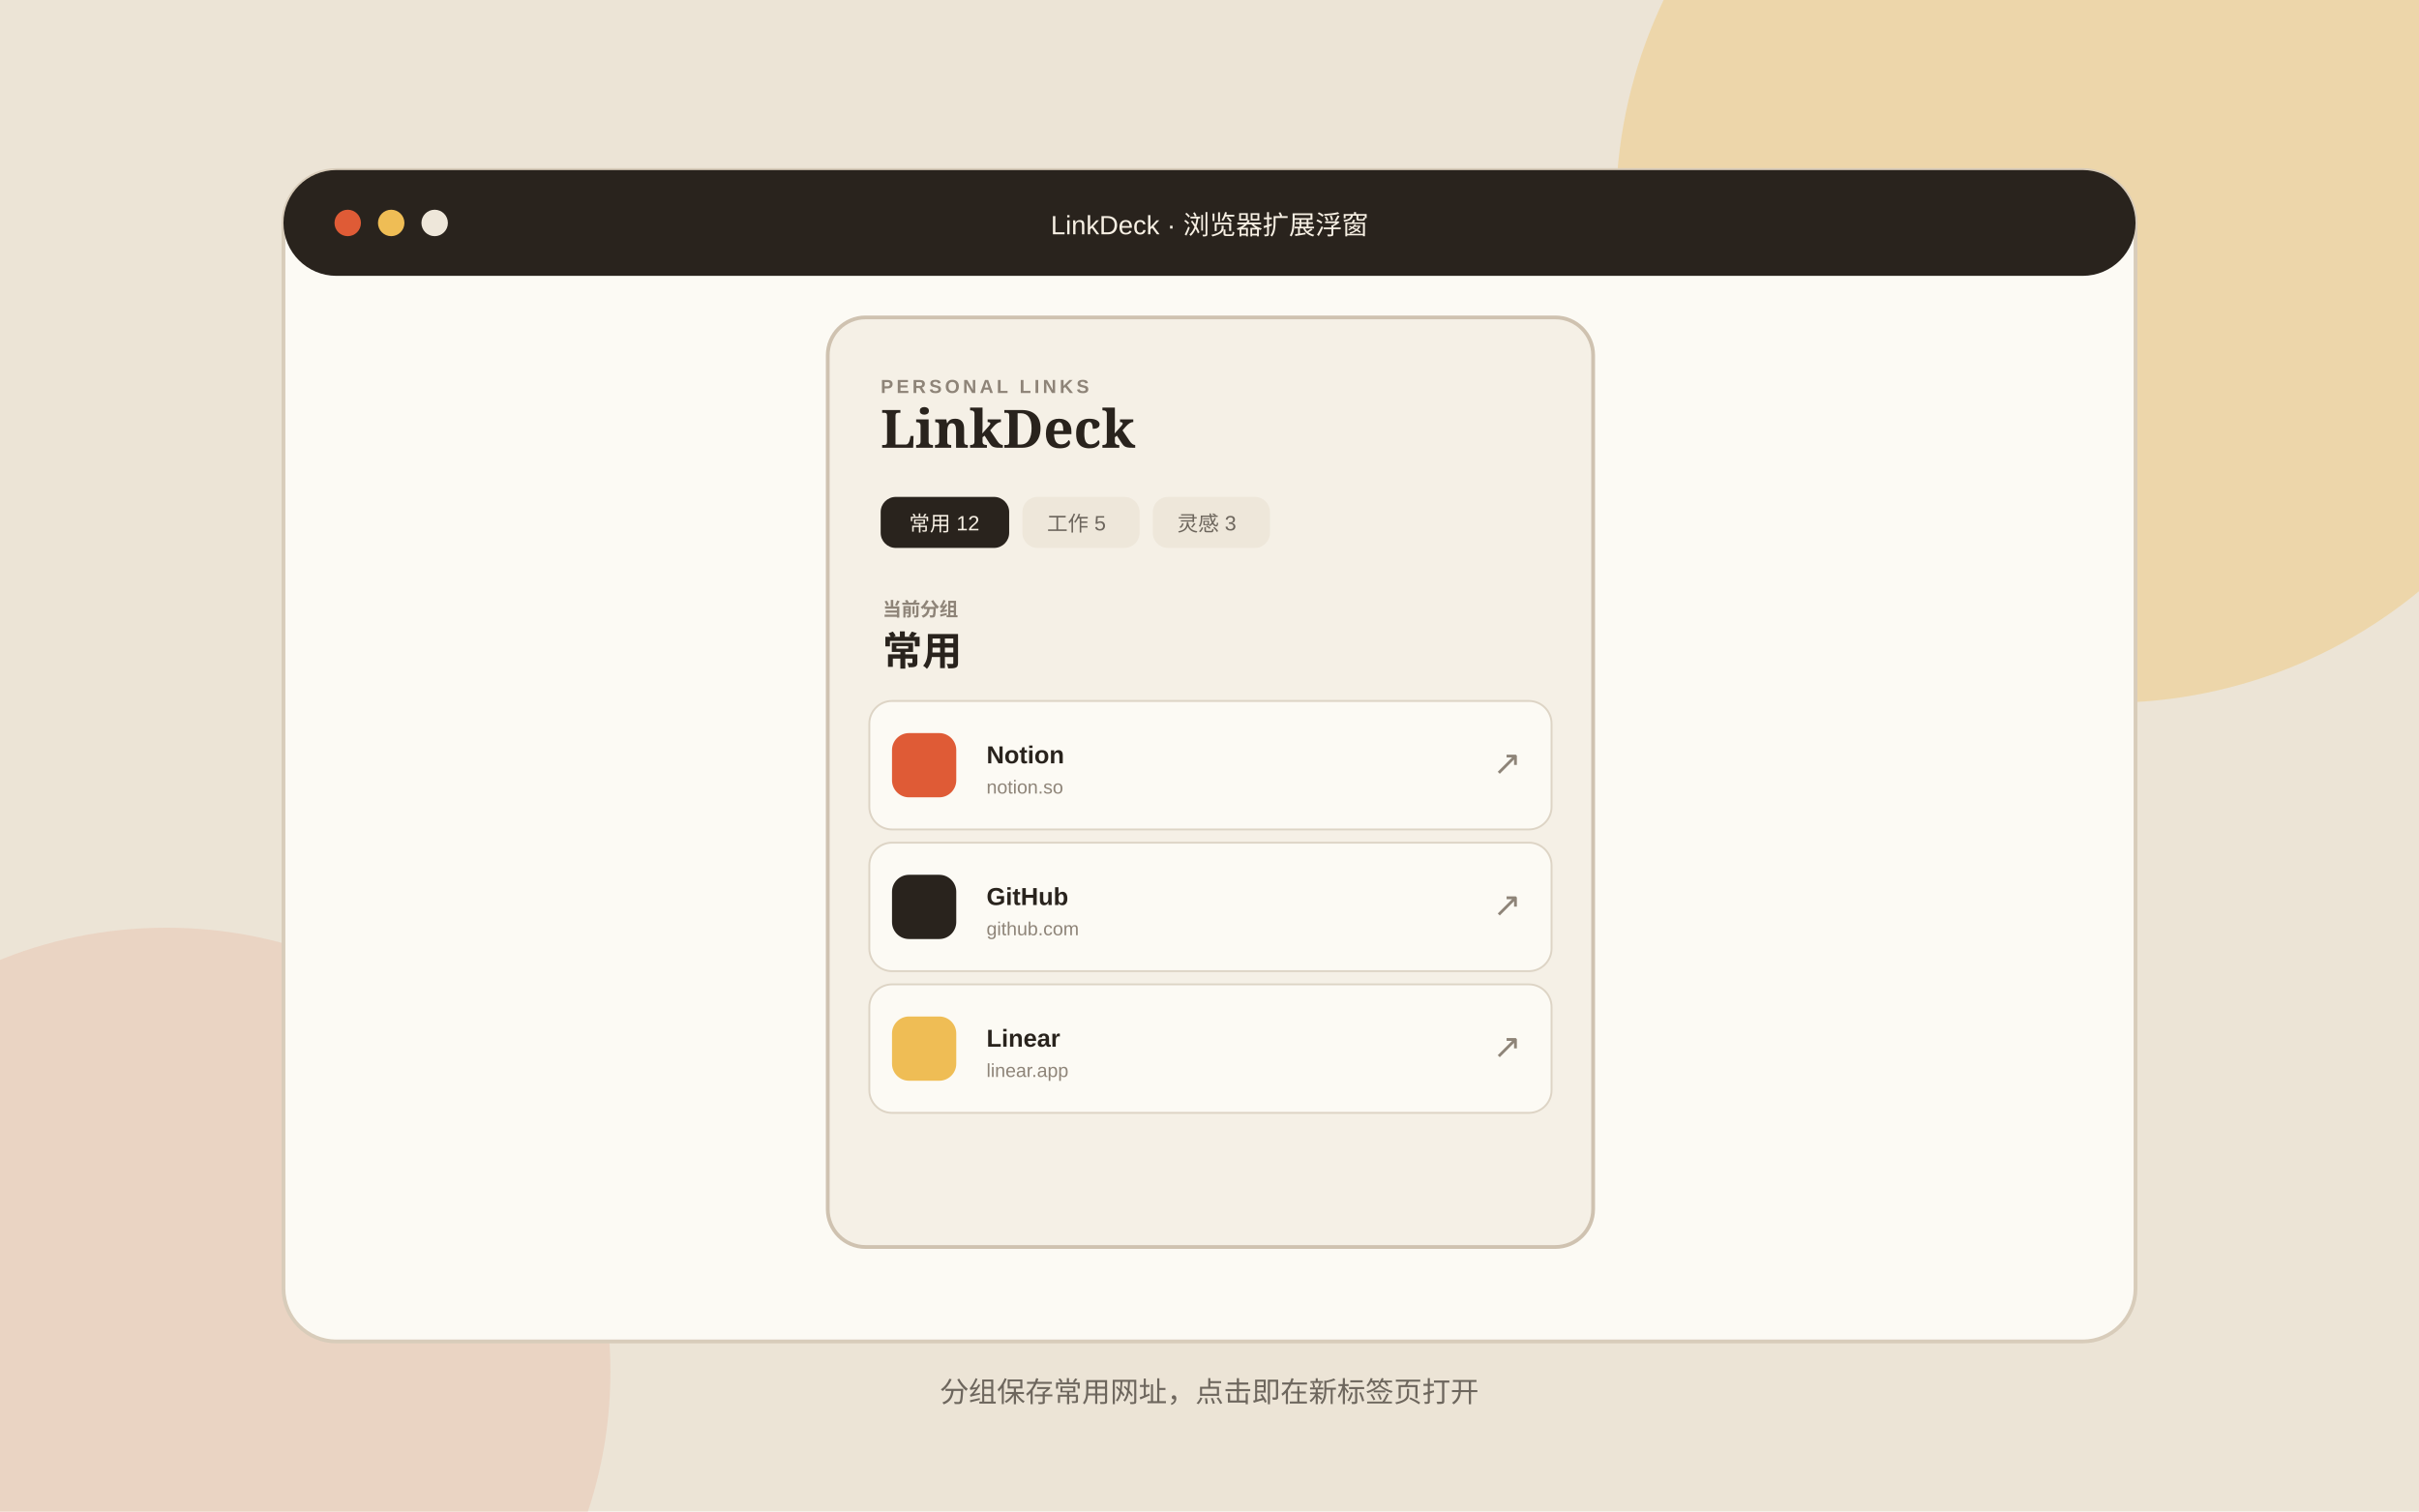
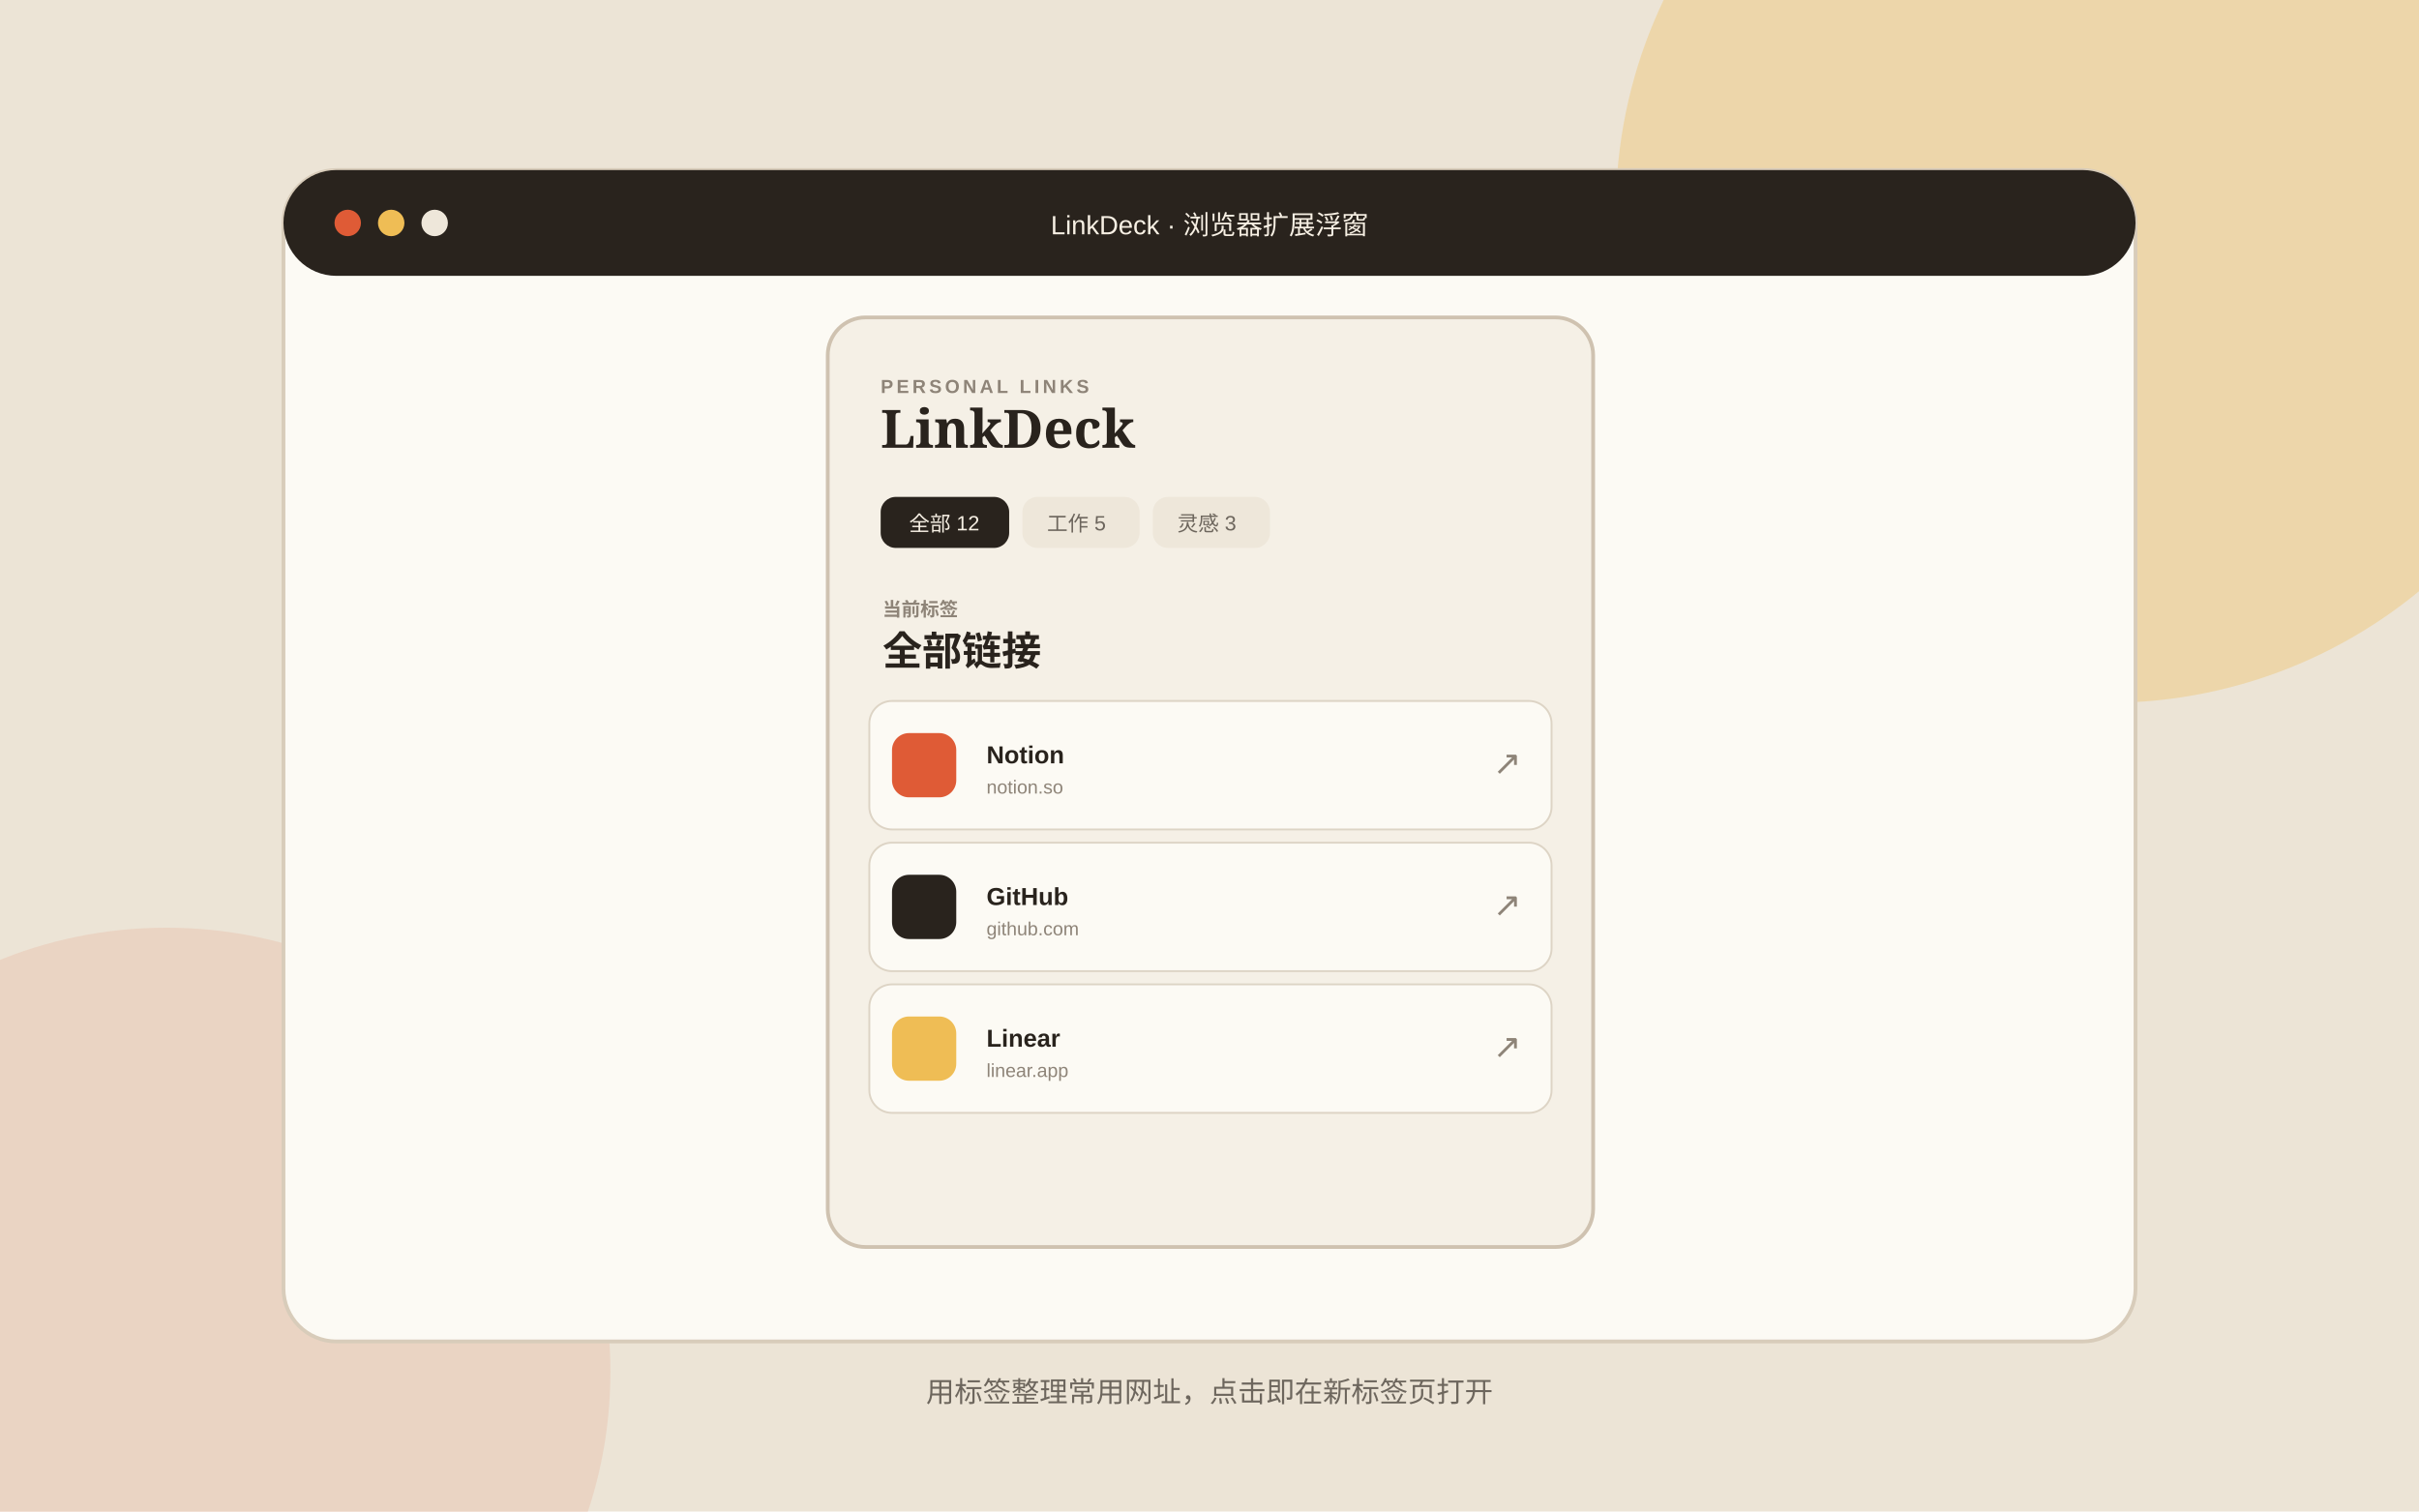
<svg xmlns="http://www.w3.org/2000/svg" width="1280" height="800" viewBox="0 0 1280 800">
  <rect width="1280" height="800" fill="#ECE4D6" />
  <circle cx="1115" cy="112" r="260" fill="#EFBD55" opacity=".34" />
  <circle cx="88" cy="726" r="235" fill="#DF5B36" opacity=".12" />
  <rect x="150" y="90" width="980" height="620" rx="28" fill="#FCFAF4" stroke="#D8CCBA" stroke-width="2" />
  <rect x="150" y="90" width="980" height="56" rx="28" fill="#29231D" />
  <circle cx="184" cy="118" r="7" fill="#DF5B36" />
  <circle cx="207" cy="118" r="7" fill="#EFBD55" />
  <circle cx="230" cy="118" r="7" fill="#EEE7DA" />
  <text x="640" y="124" fill="#F7F0E4" font-family="Arial, sans-serif" font-size="14" text-anchor="middle">LinkDeck · 浏览器扩展浮窗</text>
  <g transform="translate(438 168)">
    <rect width="405" height="492" rx="20" fill="#F5F0E6" stroke="#CFC2B0" stroke-width="2" />
    <text x="28" y="40" fill="#8E8478" font-family="Arial, sans-serif" font-size="10" font-weight="700" letter-spacing="1.7">PERSONAL LINKS</text>
    <text x="28" y="69" fill="#29231D" font-family="Georgia, serif" font-size="28" font-weight="700">LinkDeck</text>
    <rect x="28" y="95" width="68" height="27" rx="8" fill="#29231D" />
-     <text x="43" y="113" fill="#F7F0E4" font-family="Arial, sans-serif" font-size="11">常用 12</text>
+     <text x="43" y="113" fill="#F7F0E4" font-family="Arial, sans-serif" font-size="11">全部 12</text>
    <rect x="103" y="95" width="62" height="27" rx="8" fill="#EEE7DA" />
    <text x="116" y="113" fill="#6D665D" font-family="Arial, sans-serif" font-size="11">工作 5</text>
    <rect x="172" y="95" width="62" height="27" rx="8" fill="#EEE7DA" />
    <text x="185" y="113" fill="#6D665D" font-family="Arial, sans-serif" font-size="11">灵感 3</text>
-     <text x="29" y="158" fill="#8E8478" font-family="Arial, sans-serif" font-size="10" font-weight="700">当前分组</text>
-     <text x="29" y="184" fill="#29231D" font-family="Georgia, serif" font-size="21" font-weight="700">常用</text>
+     <text x="29" y="158" fill="#8E8478" font-family="Arial, sans-serif" font-size="10" font-weight="700">当前标签</text>
+     <text x="29" y="184" fill="#29231D" font-family="Georgia, serif" font-size="21" font-weight="700">全部链接</text>
    <g transform="translate(22 203)">
      <rect width="361" height="68" rx="12" fill="#FCFAF4" stroke="#DDD4C5" />
      <rect x="12" y="17" width="34" height="34" rx="9" fill="#DF5B36" />
      <text x="62" y="33" fill="#29231D" font-family="Arial, sans-serif" font-size="13" font-weight="700">Notion</text>
      <text x="62" y="49" fill="#8E8478" font-family="Arial, sans-serif" font-size="10">notion.so</text>
      <text x="330" y="39" fill="#8E8478" font-family="Arial, sans-serif" font-size="18">↗</text>
    </g>
    <g transform="translate(22 278)">
      <rect width="361" height="68" rx="12" fill="#FCFAF4" stroke="#DDD4C5" />
      <rect x="12" y="17" width="34" height="34" rx="9" fill="#29231D" />
      <text x="62" y="33" fill="#29231D" font-family="Arial, sans-serif" font-size="13" font-weight="700">GitHub</text>
      <text x="62" y="49" fill="#8E8478" font-family="Arial, sans-serif" font-size="10">github.com</text>
      <text x="330" y="39" fill="#8E8478" font-family="Arial, sans-serif" font-size="18">↗</text>
    </g>
    <g transform="translate(22 353)">
      <rect width="361" height="68" rx="12" fill="#FCFAF4" stroke="#DDD4C5" />
      <rect x="12" y="17" width="34" height="34" rx="9" fill="#EFBD55" />
      <text x="62" y="33" fill="#29231D" font-family="Arial, sans-serif" font-size="13" font-weight="700">Linear</text>
      <text x="62" y="49" fill="#8E8478" font-family="Arial, sans-serif" font-size="10">linear.app</text>
      <text x="330" y="39" fill="#8E8478" font-family="Arial, sans-serif" font-size="18">↗</text>
    </g>
  </g>
-   <text x="640" y="742" fill="#6D665D" font-family="Arial, sans-serif" font-size="15" text-anchor="middle">分组保存常用网址，点击即在新标签页打开</text>
+   <text x="640" y="742" fill="#6D665D" font-family="Arial, sans-serif" font-size="15" text-anchor="middle">用标签整理常用网址，点击即在新标签页打开</text>
</svg>
